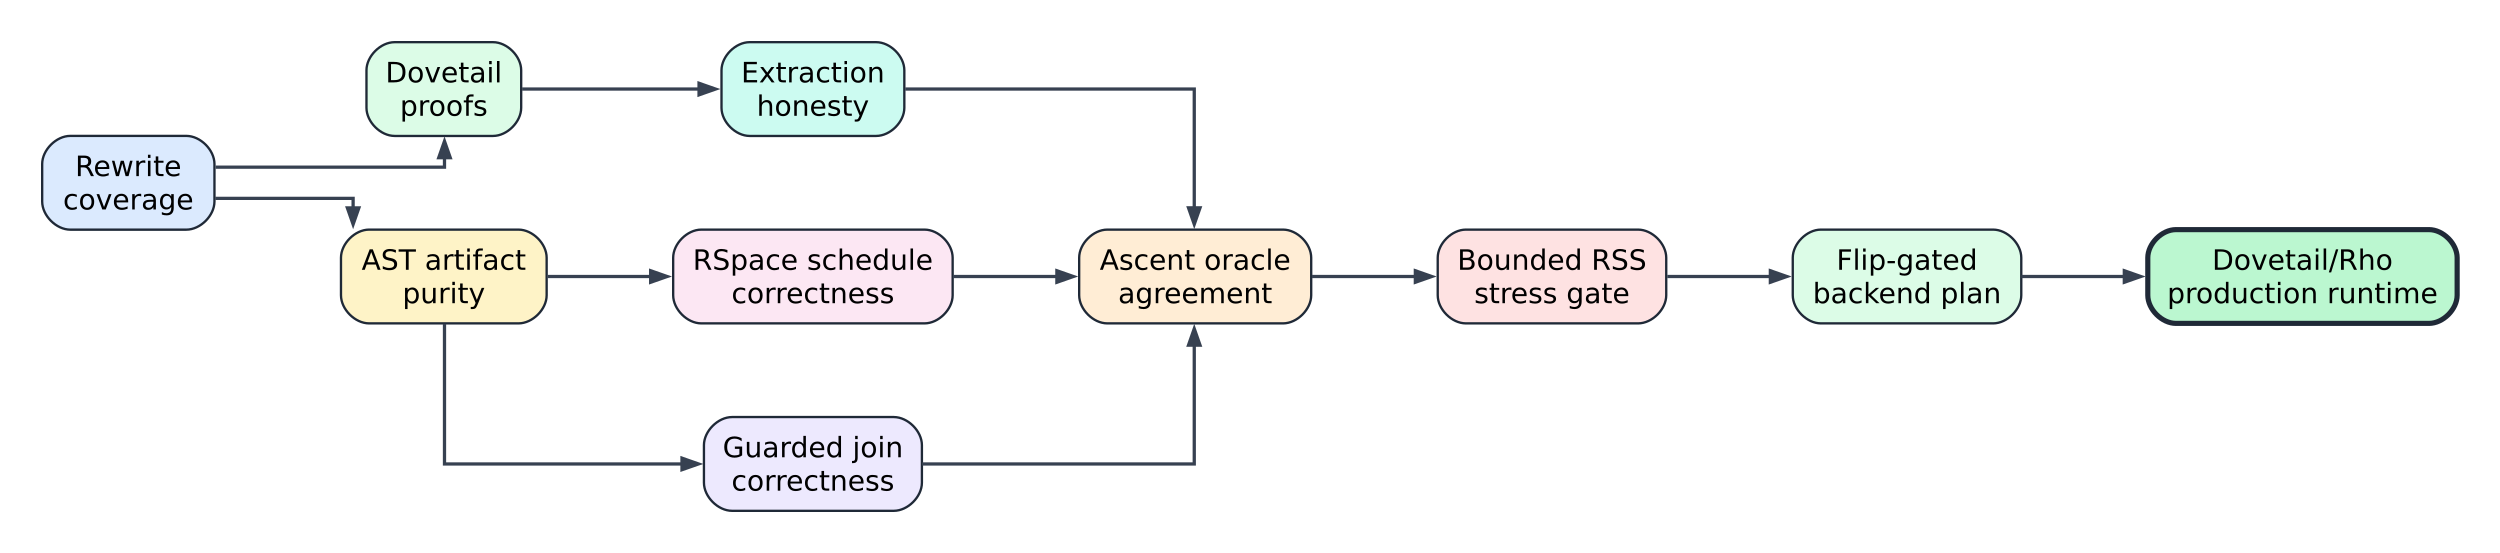
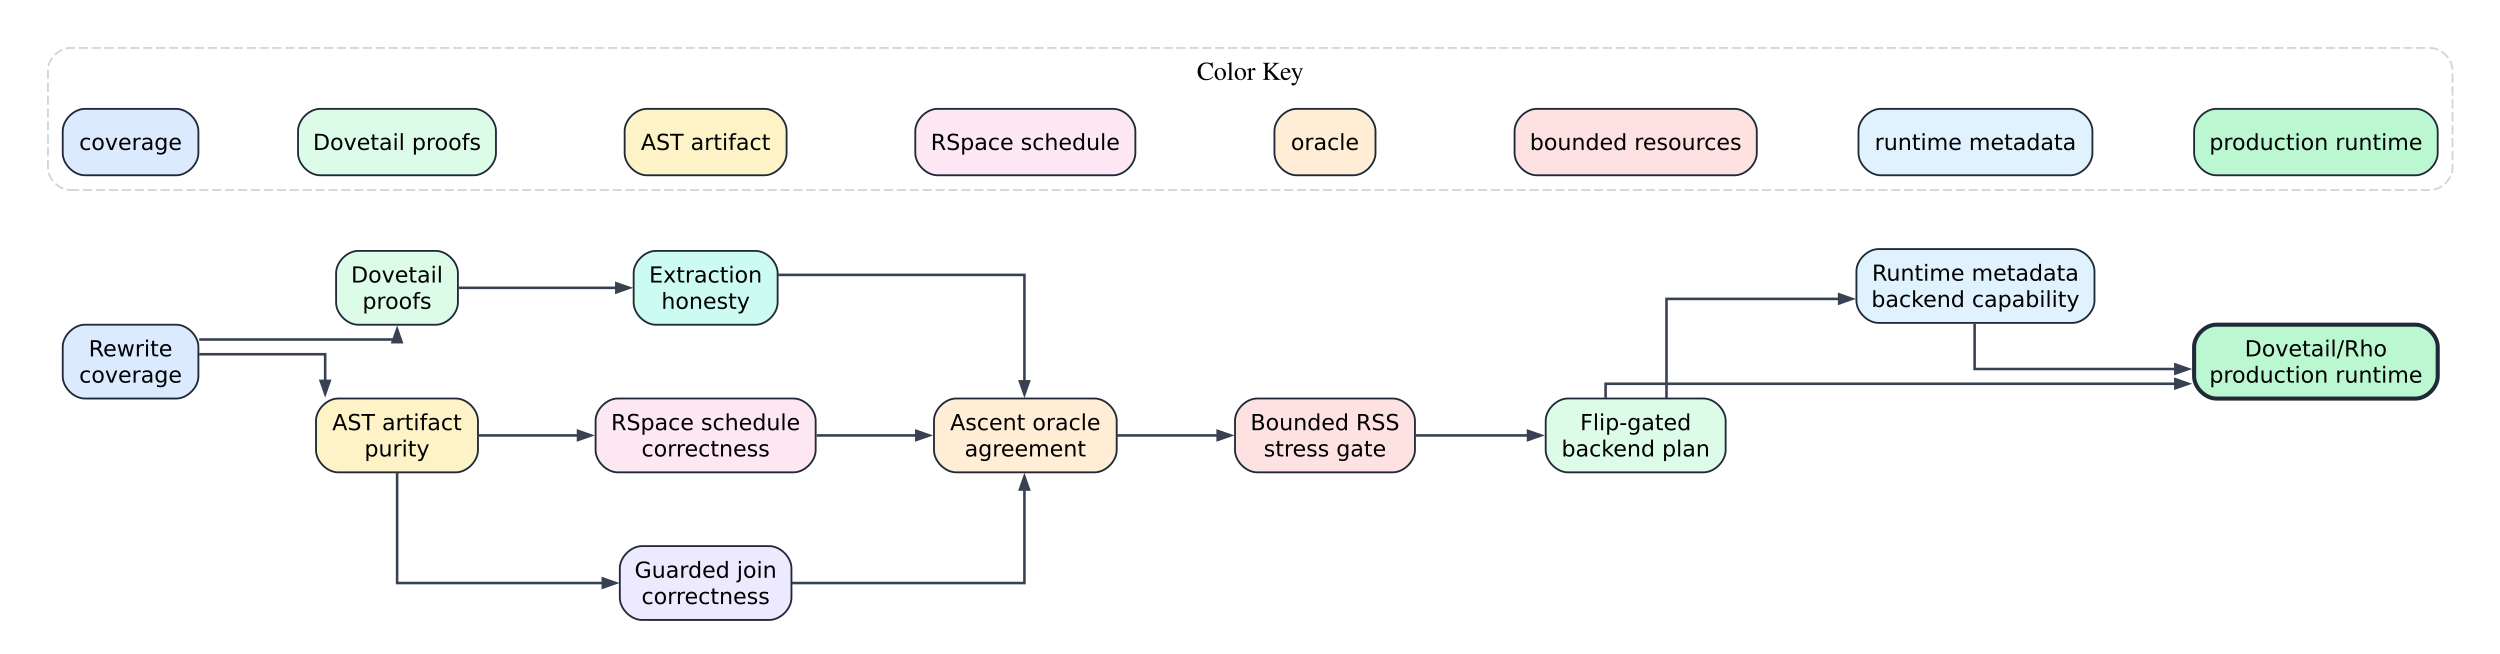
- <svg xmlns="http://www.w3.org/2000/svg" width="1067pt" height="236pt" viewBox="0.00 0.00 1067.00 236.00">
-   <g id="graph0" class="graph" transform="scale(1 1) rotate(0) translate(18 218.02)">
+ <svg xmlns="http://www.w3.org/2000/svg" width="1355pt" height="354pt" viewBox="0.00 0.00 1355.00 354.00">
+   <g id="graph0" class="graph" transform="scale(1 1) rotate(0) translate(18 336.01)">
+     <g id="clust1" class="cluster">
+       <path fill="none" stroke="#d1d5db" stroke-dasharray="5,2" d="M20,-233.01C20,-233.01 1299.24,-233.01 1299.24,-233.01 1305.24,-233.01 1311.24,-239.01 1311.24,-245.01 1311.24,-245.01 1311.24,-298.01 1311.24,-298.01 1311.24,-304.01 1305.24,-310.01 1299.24,-310.01 1299.24,-310.01 20,-310.01 20,-310.01 14,-310.01 8,-304.01 8,-298.01 8,-298.01 8,-245.01 8,-245.01 8,-239.01 14,-233.01 20,-233.01" />
+       <text xml:space="preserve" text-anchor="middle" x="659.62" y="-292.71" font-family="Times,serif" font-size="14.00">Color Key</text>
+     </g>
    <g id="node1" class="node">
-       <path fill="#dbeafe" stroke="#1f2937" d="M61.53,-160.02C61.53,-160.02 12,-160.02 12,-160.02 6,-160.02 0,-154.02 0,-148.02 0,-148.02 0,-132 0,-132 0,-126 6,-120 12,-120 12,-120 61.53,-120 61.53,-120 67.53,-120 73.53,-126 73.53,-132 73.53,-132 73.53,-148.02 73.53,-148.02 73.53,-154.02 67.53,-160.02 61.53,-160.02" />
-       <text xml:space="preserve" text-anchor="middle" x="36.77" y="-142.86" font-family="DejaVu Sans" font-size="12.00">Rewrite</text>
-       <text xml:space="preserve" text-anchor="middle" x="36.77" y="-128.61" font-family="DejaVu Sans" font-size="12.00">coverage</text>
+       <path fill="#dbeafe" stroke="#1f2937" d="M77.53,-160.02C77.53,-160.02 28,-160.02 28,-160.02 22,-160.02 16,-154.02 16,-148.02 16,-148.02 16,-132 16,-132 16,-126 22,-120 28,-120 28,-120 77.53,-120 77.53,-120 83.53,-120 89.53,-126 89.53,-132 89.53,-132 89.53,-148.02 89.53,-148.02 89.53,-154.02 83.53,-160.02 77.53,-160.02" />
+       <text xml:space="preserve" text-anchor="middle" x="52.77" y="-142.86" font-family="DejaVu Sans" font-size="12.00">Rewrite</text>
+       <text xml:space="preserve" text-anchor="middle" x="52.77" y="-128.61" font-family="DejaVu Sans" font-size="12.00">coverage</text>
    </g>
    <g id="node2" class="node">
-       <path fill="#dcfce7" stroke="#1f2937" d="M192.44,-200.02C192.44,-200.02 150.41,-200.02 150.41,-200.02 144.41,-200.02 138.41,-194.02 138.41,-188.02 138.41,-188.02 138.41,-172 138.41,-172 138.41,-166 144.41,-160 150.41,-160 150.41,-160 192.44,-160 192.44,-160 198.44,-160 204.44,-166 204.44,-172 204.44,-172 204.44,-188.02 204.44,-188.02 204.44,-194.02 198.44,-200.02 192.44,-200.02" />
-       <text xml:space="preserve" text-anchor="middle" x="171.42" y="-182.86" font-family="DejaVu Sans" font-size="12.00">Dovetail</text>
-       <text xml:space="preserve" text-anchor="middle" x="171.42" y="-168.61" font-family="DejaVu Sans" font-size="12.00">proofs</text>
+       <path fill="#dcfce7" stroke="#1f2937" d="M218.19,-200.02C218.19,-200.02 176.16,-200.02 176.16,-200.02 170.16,-200.02 164.16,-194.02 164.16,-188.02 164.16,-188.02 164.16,-172 164.16,-172 164.16,-166 170.16,-160 176.16,-160 176.16,-160 218.19,-160 218.19,-160 224.19,-160 230.19,-166 230.19,-172 230.19,-172 230.19,-188.02 230.19,-188.02 230.19,-194.02 224.19,-200.02 218.19,-200.02" />
+       <text xml:space="preserve" text-anchor="middle" x="197.17" y="-182.86" font-family="DejaVu Sans" font-size="12.00">Dovetail</text>
+       <text xml:space="preserve" text-anchor="middle" x="197.17" y="-168.61" font-family="DejaVu Sans" font-size="12.00">proofs</text>
    </g>
    <g id="edge1" class="edge">
-       <path fill="none" stroke="#374151" stroke-width="1.4" d="M74,-146.67C113.94,-146.67 171.71,-146.67 171.71,-146.67 171.71,-146.67 171.71,-150.73 171.71,-150.73" />
-       <polygon fill="#374151" stroke="#374151" stroke-width="1.4" points="169.26,-150.73 171.71,-157.73 174.16,-150.73 169.26,-150.73" />
+       <path fill="none" stroke="#374151" stroke-width="1.4" d="M89.97,-152C132.78,-152 197.24,-152 197.24,-152 197.24,-152 197.24,-152.77 197.24,-152.77" />
+       <polygon fill="#374151" stroke="#374151" stroke-width="1.4" points="194.79,-150.54 197.24,-157.54 199.69,-150.54 194.79,-150.54" />
    </g>
    <g id="node3" class="node">
-       <path fill="#fef3c7" stroke="#1f2937" d="M203.31,-120.02C203.31,-120.02 139.53,-120.02 139.53,-120.02 133.53,-120.02 127.53,-114.02 127.53,-108.02 127.53,-108.02 127.53,-92 127.53,-92 127.53,-86 133.53,-80 139.53,-80 139.53,-80 203.31,-80 203.31,-80 209.31,-80 215.31,-86 215.31,-92 215.31,-92 215.31,-108.02 215.31,-108.02 215.31,-114.02 209.31,-120.02 203.31,-120.02" />
-       <text xml:space="preserve" text-anchor="middle" x="171.42" y="-102.86" font-family="DejaVu Sans" font-size="12.00">AST artifact</text>
-       <text xml:space="preserve" text-anchor="middle" x="171.42" y="-88.61" font-family="DejaVu Sans" font-size="12.00">purity</text>
+       <path fill="#fef3c7" stroke="#1f2937" d="M229.06,-120.02C229.06,-120.02 165.28,-120.02 165.28,-120.02 159.28,-120.02 153.28,-114.02 153.28,-108.02 153.28,-108.02 153.28,-92 153.28,-92 153.28,-86 159.28,-80 165.28,-80 165.28,-80 229.06,-80 229.06,-80 235.06,-80 241.06,-86 241.06,-92 241.06,-92 241.06,-108.02 241.06,-108.02 241.06,-114.02 235.06,-120.02 229.06,-120.02" />
+       <text xml:space="preserve" text-anchor="middle" x="197.17" y="-102.86" font-family="DejaVu Sans" font-size="12.00">AST artifact</text>
+       <text xml:space="preserve" text-anchor="middle" x="197.17" y="-88.61" font-family="DejaVu Sans" font-size="12.00">purity</text>
    </g>
    <g id="edge2" class="edge">
-       <path fill="none" stroke="#374151" stroke-width="1.4" d="M73.86,-133.35C100.86,-133.35 132.71,-133.35 132.71,-133.35 132.71,-133.35 132.71,-129.29 132.71,-129.29" />
-       <polygon fill="#374151" stroke="#374151" stroke-width="1.4" points="135.16,-129.29 132.71,-122.29 130.26,-129.29 135.16,-129.29" />
+       <path fill="none" stroke="#374151" stroke-width="1.4" d="M89.95,-144.01C120.32,-144.01 158.24,-144.01 158.24,-144.01 158.24,-144.01 158.24,-129.58 158.24,-129.58" />
+       <polygon fill="#374151" stroke="#374151" stroke-width="1.4" points="160.69,-129.58 158.24,-122.58 155.79,-129.58 160.69,-129.58" />
    </g>
    <g id="node6" class="node">
-       <path fill="#ccfbf1" stroke="#1f2937" d="M355.97,-200.02C355.97,-200.02 301.94,-200.02 301.94,-200.02 295.94,-200.02 289.94,-194.02 289.94,-188.02 289.94,-188.02 289.94,-172 289.94,-172 289.94,-166 295.94,-160 301.94,-160 301.94,-160 355.97,-160 355.97,-160 361.97,-160 367.97,-166 367.97,-172 367.97,-172 367.97,-188.02 367.97,-188.02 367.97,-194.02 361.97,-200.02 355.97,-200.02" />
-       <text xml:space="preserve" text-anchor="middle" x="328.95" y="-182.86" font-family="DejaVu Sans" font-size="12.00">Extraction</text>
-       <text xml:space="preserve" text-anchor="middle" x="328.95" y="-168.61" font-family="DejaVu Sans" font-size="12.00">honesty</text>
+       <path fill="#ccfbf1" stroke="#1f2937" d="M391.47,-200.02C391.47,-200.02 337.44,-200.02 337.44,-200.02 331.44,-200.02 325.44,-194.02 325.44,-188.02 325.44,-188.02 325.44,-172 325.44,-172 325.44,-166 331.44,-160 337.44,-160 337.44,-160 391.47,-160 391.47,-160 397.47,-160 403.47,-166 403.47,-172 403.47,-172 403.47,-188.02 403.47,-188.02 403.47,-194.02 397.47,-200.02 391.47,-200.02" />
+       <text xml:space="preserve" text-anchor="middle" x="364.45" y="-182.86" font-family="DejaVu Sans" font-size="12.00">Extraction</text>
+       <text xml:space="preserve" text-anchor="middle" x="364.45" y="-168.61" font-family="DejaVu Sans" font-size="12.00">honesty</text>
    </g>
    <g id="edge3" class="edge">
-       <path fill="none" stroke="#374151" stroke-width="1.4" d="M204.83,-180.01C204.83,-180.01 280.35,-180.01 280.35,-180.01" />
-       <polygon fill="#374151" stroke="#374151" stroke-width="1.4" points="280.35,-182.46 287.35,-180.01 280.35,-177.56 280.35,-182.46" />
+       <path fill="none" stroke="#374151" stroke-width="1.4" d="M230.62,-180.01C230.62,-180.01 316.06,-180.01 316.06,-180.01" />
+       <polygon fill="#374151" stroke="#374151" stroke-width="1.4" points="316.06,-182.46 323.06,-180.01 316.06,-177.56 316.06,-182.46" />
    </g>
    <g id="node4" class="node">
-       <path fill="#fce7f3" stroke="#1f2937" d="M376.59,-120.02C376.59,-120.02 281.31,-120.02 281.31,-120.02 275.31,-120.02 269.31,-114.02 269.31,-108.02 269.31,-108.02 269.31,-92 269.31,-92 269.31,-86 275.31,-80 281.31,-80 281.31,-80 376.59,-80 376.59,-80 382.59,-80 388.59,-86 388.59,-92 388.59,-92 388.59,-108.02 388.59,-108.02 388.59,-114.02 382.59,-120.02 376.59,-120.02" />
-       <text xml:space="preserve" text-anchor="middle" x="328.95" y="-102.86" font-family="DejaVu Sans" font-size="12.00">RSpace schedule</text>
-       <text xml:space="preserve" text-anchor="middle" x="328.95" y="-88.61" font-family="DejaVu Sans" font-size="12.00">correctness</text>
+       <path fill="#fce7f3" stroke="#1f2937" d="M412.09,-120.02C412.09,-120.02 316.81,-120.02 316.81,-120.02 310.81,-120.02 304.81,-114.02 304.81,-108.02 304.81,-108.02 304.81,-92 304.81,-92 304.81,-86 310.81,-80 316.81,-80 316.81,-80 412.09,-80 412.09,-80 418.09,-80 424.09,-86 424.09,-92 424.09,-92 424.09,-108.02 424.09,-108.02 424.09,-114.02 418.09,-120.02 412.09,-120.02" />
+       <text xml:space="preserve" text-anchor="middle" x="364.45" y="-102.86" font-family="DejaVu Sans" font-size="12.00">RSpace schedule</text>
+       <text xml:space="preserve" text-anchor="middle" x="364.45" y="-88.61" font-family="DejaVu Sans" font-size="12.00">correctness</text>
    </g>
    <g id="edge4" class="edge">
-       <path fill="none" stroke="#374151" stroke-width="1.4" d="M215.72,-100.01C215.72,-100.01 259.7,-100.01 259.7,-100.01" />
-       <polygon fill="#374151" stroke="#374151" stroke-width="1.4" points="259.7,-102.46 266.7,-100.01 259.7,-97.56 259.7,-102.46" />
+       <path fill="none" stroke="#374151" stroke-width="1.4" d="M241.56,-100.01C241.56,-100.01 295.3,-100.01 295.3,-100.01" />
+       <polygon fill="#374151" stroke="#374151" stroke-width="1.4" points="295.3,-102.46 302.3,-100.01 295.3,-97.56 295.3,-102.46" />
    </g>
    <g id="node5" class="node">
-       <path fill="#ede9fe" stroke="#1f2937" d="M363.47,-40.02C363.47,-40.02 294.44,-40.02 294.44,-40.02 288.44,-40.02 282.44,-34.02 282.44,-28.02 282.44,-28.02 282.44,-12 282.44,-12 282.44,-6 288.44,0 294.44,0 294.44,0 363.47,0 363.47,0 369.47,0 375.47,-6 375.47,-12 375.47,-12 375.47,-28.02 375.47,-28.02 375.47,-34.02 369.47,-40.02 363.47,-40.02" />
-       <text xml:space="preserve" text-anchor="middle" x="328.95" y="-22.86" font-family="DejaVu Sans" font-size="12.00">Guarded join</text>
-       <text xml:space="preserve" text-anchor="middle" x="328.95" y="-8.61" font-family="DejaVu Sans" font-size="12.00">correctness</text>
+       <path fill="#ede9fe" stroke="#1f2937" d="M398.97,-40.02C398.97,-40.02 329.94,-40.02 329.94,-40.02 323.94,-40.02 317.94,-34.02 317.94,-28.02 317.94,-28.02 317.94,-12 317.94,-12 317.94,-6 323.94,0 329.94,0 329.94,0 398.97,0 398.97,0 404.97,0 410.97,-6 410.97,-12 410.97,-12 410.97,-28.02 410.97,-28.02 410.97,-34.02 404.97,-40.02 398.97,-40.02" />
+       <text xml:space="preserve" text-anchor="middle" x="364.45" y="-22.86" font-family="DejaVu Sans" font-size="12.00">Guarded join</text>
+       <text xml:space="preserve" text-anchor="middle" x="364.45" y="-8.61" font-family="DejaVu Sans" font-size="12.00">correctness</text>
    </g>
    <g id="edge5" class="edge">
-       <path fill="none" stroke="#374151" stroke-width="1.4" d="M171.71,-79.82C171.71,-56.12 171.71,-20.01 171.71,-20.01 171.71,-20.01 273.08,-20.01 273.08,-20.01" />
-       <polygon fill="#374151" stroke="#374151" stroke-width="1.4" points="273.08,-22.46 280.08,-20.01 273.08,-17.56 273.08,-22.46" />
+       <path fill="none" stroke="#374151" stroke-width="1.4" d="M197.24,-79.82C197.24,-56.12 197.24,-20.01 197.24,-20.01 197.24,-20.01 308.75,-20.01 308.75,-20.01" />
+       <polygon fill="#374151" stroke="#374151" stroke-width="1.4" points="308.75,-22.46 315.75,-20.01 308.75,-17.56 308.75,-22.46" />
    </g>
    <g id="node7" class="node">
-       <path fill="#ffedd5" stroke="#1f2937" d="M529.62,-120.02C529.62,-120.02 454.59,-120.02 454.59,-120.02 448.59,-120.02 442.59,-114.02 442.59,-108.02 442.59,-108.02 442.59,-92 442.59,-92 442.59,-86 448.59,-80 454.59,-80 454.59,-80 529.62,-80 529.62,-80 535.62,-80 541.62,-86 541.62,-92 541.62,-92 541.62,-108.02 541.62,-108.02 541.62,-114.02 535.62,-120.02 529.62,-120.02" />
-       <text xml:space="preserve" text-anchor="middle" x="492.11" y="-102.86" font-family="DejaVu Sans" font-size="12.00">Ascent oracle</text>
-       <text xml:space="preserve" text-anchor="middle" x="492.11" y="-88.61" font-family="DejaVu Sans" font-size="12.00">agreement</text>
+       <path fill="#ffedd5" stroke="#1f2937" d="M575.25,-120.02C575.25,-120.02 500.22,-120.02 500.22,-120.02 494.22,-120.02 488.22,-114.02 488.22,-108.02 488.22,-108.02 488.22,-92 488.22,-92 488.22,-86 494.22,-80 500.22,-80 500.22,-80 575.25,-80 575.25,-80 581.25,-80 587.25,-86 587.25,-92 587.25,-92 587.25,-108.02 587.25,-108.02 587.25,-114.02 581.25,-120.02 575.25,-120.02" />
+       <text xml:space="preserve" text-anchor="middle" x="537.73" y="-102.86" font-family="DejaVu Sans" font-size="12.00">Ascent oracle</text>
+       <text xml:space="preserve" text-anchor="middle" x="537.73" y="-88.61" font-family="DejaVu Sans" font-size="12.00">agreement</text>
    </g>
    <g id="edge6" class="edge">
-       <path fill="none" stroke="#374151" stroke-width="1.4" d="M388.78,-100.01C388.78,-100.01 433.08,-100.01 433.08,-100.01" />
-       <polygon fill="#374151" stroke="#374151" stroke-width="1.4" points="433.08,-102.46 440.08,-100.01 433.08,-97.56 433.08,-102.46" />
+       <path fill="none" stroke="#374151" stroke-width="1.4" d="M424.57,-100.01C424.57,-100.01 478.65,-100.01 478.65,-100.01" />
+       <polygon fill="#374151" stroke="#374151" stroke-width="1.4" points="478.65,-102.46 485.65,-100.01 478.65,-97.56 478.65,-102.46" />
    </g>
    <g id="edge7" class="edge">
-       <path fill="none" stroke="#374151" stroke-width="1.4" d="M375.59,-20.01C423.69,-20.01 491.71,-20.01 491.71,-20.01 491.71,-20.01 491.71,-70.7 491.71,-70.7" />
-       <polygon fill="#374151" stroke="#374151" stroke-width="1.4" points="489.26,-70.7 491.71,-77.7 494.16,-70.7 489.26,-70.7" />
+       <path fill="none" stroke="#374151" stroke-width="1.4" d="M411.21,-20.01C462.38,-20.01 537.24,-20.01 537.24,-20.01 537.24,-20.01 537.24,-70.7 537.24,-70.7" />
+       <polygon fill="#374151" stroke="#374151" stroke-width="1.4" points="534.79,-70.7 537.24,-77.7 539.69,-70.7 534.79,-70.7" />
    </g>
    <g id="edge8" class="edge">
-       <path fill="none" stroke="#374151" stroke-width="1.4" d="M368.35,-180.01C416.52,-180.01 491.71,-180.01 491.71,-180.01 491.71,-180.01 491.71,-129.32 491.71,-129.32" />
-       <polygon fill="#374151" stroke="#374151" stroke-width="1.4" points="494.16,-129.32 491.71,-122.32 489.26,-129.32 494.16,-129.32" />
+       <path fill="none" stroke="#374151" stroke-width="1.4" d="M403.66,-187.01C454.64,-187.01 537.24,-187.01 537.24,-187.01 537.24,-187.01 537.24,-129.31 537.24,-129.31" />
+       <polygon fill="#374151" stroke="#374151" stroke-width="1.4" points="539.69,-129.31 537.24,-122.31 534.79,-129.31 539.69,-129.31" />
    </g>
    <g id="node8" class="node">
-       <path fill="#fee2e2" stroke="#1f2937" d="M681.15,-120.02C681.15,-120.02 607.62,-120.02 607.62,-120.02 601.62,-120.02 595.62,-114.02 595.62,-108.02 595.62,-108.02 595.62,-92 595.62,-92 595.62,-86 601.62,-80 607.62,-80 607.62,-80 681.15,-80 681.15,-80 687.15,-80 693.15,-86 693.15,-92 693.15,-92 693.15,-108.02 693.15,-108.02 693.15,-114.02 687.15,-120.02 681.15,-120.02" />
-       <text xml:space="preserve" text-anchor="middle" x="644.38" y="-102.86" font-family="DejaVu Sans" font-size="12.00">Bounded RSS</text>
-       <text xml:space="preserve" text-anchor="middle" x="644.38" y="-88.61" font-family="DejaVu Sans" font-size="12.00">stress gate</text>
+       <path fill="#fee2e2" stroke="#1f2937" d="M736.9,-120.02C736.9,-120.02 663.37,-120.02 663.37,-120.02 657.37,-120.02 651.37,-114.02 651.37,-108.02 651.37,-108.02 651.37,-92 651.37,-92 651.37,-86 657.37,-80 663.37,-80 663.37,-80 736.9,-80 736.9,-80 742.9,-80 748.9,-86 748.9,-92 748.9,-92 748.9,-108.02 748.9,-108.02 748.9,-114.02 742.9,-120.02 736.9,-120.02" />
+       <text xml:space="preserve" text-anchor="middle" x="700.13" y="-102.86" font-family="DejaVu Sans" font-size="12.00">Bounded RSS</text>
+       <text xml:space="preserve" text-anchor="middle" x="700.13" y="-88.61" font-family="DejaVu Sans" font-size="12.00">stress gate</text>
    </g>
    <g id="edge9" class="edge">
-       <path fill="none" stroke="#374151" stroke-width="1.4" d="M541.97,-100.01C541.97,-100.01 586.07,-100.01 586.07,-100.01" />
-       <polygon fill="#374151" stroke="#374151" stroke-width="1.4" points="586.07,-102.46 593.07,-100.01 586.07,-97.56 586.07,-102.46" />
+       <path fill="none" stroke="#374151" stroke-width="1.4" d="M587.34,-100.01C587.34,-100.01 641.99,-100.01 641.99,-100.01" />
+       <polygon fill="#374151" stroke="#374151" stroke-width="1.4" points="641.99,-102.46 648.99,-100.01 641.99,-97.56 641.99,-102.46" />
+     </g>
+     <g id="node10" class="node">
+       <path fill="#dcfce7" stroke="#1f2937" d="M905.3,-120.02C905.3,-120.02 831.77,-120.02 831.77,-120.02 825.77,-120.02 819.77,-114.02 819.77,-108.02 819.77,-108.02 819.77,-92 819.77,-92 819.77,-86 825.77,-80 831.77,-80 831.77,-80 905.3,-80 905.3,-80 911.3,-80 917.3,-86 917.3,-92 917.3,-92 917.3,-108.02 917.3,-108.02 917.3,-114.02 911.3,-120.02 905.3,-120.02" />
+       <text xml:space="preserve" text-anchor="middle" x="868.54" y="-102.86" font-family="DejaVu Sans" font-size="12.00">Flip-gated</text>
+       <text xml:space="preserve" text-anchor="middle" x="868.54" y="-88.61" font-family="DejaVu Sans" font-size="12.00">backend plan</text>
+     </g>
+     <g id="edge10" class="edge">
+       <path fill="none" stroke="#374151" stroke-width="1.4" d="M749.3,-100.01C749.3,-100.01 810.2,-100.01 810.2,-100.01" />
+       <polygon fill="#374151" stroke="#374151" stroke-width="1.4" points="810.2,-102.46 817.2,-100.01 810.2,-97.56 810.2,-102.46" />
    </g>
    <g id="node9" class="node">
-       <path fill="#dcfce7" stroke="#1f2937" d="M832.68,-120.02C832.68,-120.02 759.15,-120.02 759.15,-120.02 753.15,-120.02 747.15,-114.02 747.15,-108.02 747.15,-108.02 747.15,-92 747.15,-92 747.15,-86 753.15,-80 759.15,-80 759.15,-80 832.68,-80 832.68,-80 838.68,-80 844.68,-86 844.68,-92 844.68,-92 844.68,-108.02 844.68,-108.02 844.68,-114.02 838.68,-120.02 832.68,-120.02" />
-       <text xml:space="preserve" text-anchor="middle" x="795.91" y="-102.86" font-family="DejaVu Sans" font-size="12.00">Flip-gated</text>
-       <text xml:space="preserve" text-anchor="middle" x="795.91" y="-88.61" font-family="DejaVu Sans" font-size="12.00">backend plan</text>
+       <path fill="#e0f2fe" stroke="#1f2937" d="M1105.21,-201.02C1105.21,-201.02 1000.18,-201.02 1000.18,-201.02 994.18,-201.02 988.18,-195.02 988.18,-189.02 988.18,-189.02 988.18,-173 988.18,-173 988.18,-167 994.18,-161 1000.18,-161 1000.18,-161 1105.21,-161 1105.21,-161 1111.21,-161 1117.21,-167 1117.21,-173 1117.21,-173 1117.21,-189.02 1117.21,-189.02 1117.21,-195.02 1111.21,-201.02 1105.21,-201.02" />
+       <text xml:space="preserve" text-anchor="middle" x="1052.69" y="-183.86" font-family="DejaVu Sans" font-size="12.00">Runtime metadata</text>
+       <text xml:space="preserve" text-anchor="middle" x="1052.69" y="-169.61" font-family="DejaVu Sans" font-size="12.00">backend capability</text>
    </g>
-     <g id="edge10" class="edge">
-       <path fill="none" stroke="#374151" stroke-width="1.4" d="M693.58,-100.01C693.58,-100.01 737.59,-100.01 737.59,-100.01" />
-       <polygon fill="#374151" stroke="#374151" stroke-width="1.4" points="737.59,-102.46 744.59,-100.01 737.59,-97.56 737.59,-102.46" />
+     <g id="node11" class="node">
+       <path fill="#bbf7d0" stroke="#1f2937" stroke-width="2.2" d="M1291.24,-160.02C1291.24,-160.02 1183.21,-160.02 1183.21,-160.02 1177.21,-160.02 1171.21,-154.02 1171.21,-148.02 1171.21,-148.02 1171.21,-132 1171.21,-132 1171.21,-126 1177.21,-120 1183.21,-120 1183.21,-120 1291.24,-120 1291.24,-120 1297.24,-120 1303.24,-126 1303.24,-132 1303.24,-132 1303.24,-148.02 1303.24,-148.02 1303.24,-154.02 1297.24,-160.02 1291.24,-160.02" />
+       <text xml:space="preserve" text-anchor="middle" x="1237.22" y="-142.86" font-family="DejaVu Sans" font-size="12.00">Dovetail/Rho</text>
+       <text xml:space="preserve" text-anchor="middle" x="1237.22" y="-128.61" font-family="DejaVu Sans" font-size="12.00">production runtime</text>
    </g>
-     <g id="node10" class="node">
-       <path fill="#bbf7d0" stroke="#1f2937" stroke-width="2.2" d="M1018.71,-120.02C1018.71,-120.02 910.68,-120.02 910.68,-120.02 904.68,-120.02 898.68,-114.02 898.68,-108.02 898.68,-108.02 898.68,-92 898.68,-92 898.68,-86 904.68,-80 910.68,-80 910.68,-80 1018.71,-80 1018.71,-80 1024.71,-80 1030.71,-86 1030.71,-92 1030.71,-92 1030.71,-108.02 1030.71,-108.02 1030.71,-114.02 1024.71,-120.02 1018.71,-120.02" />
-       <text xml:space="preserve" text-anchor="middle" x="964.7" y="-102.86" font-family="DejaVu Sans" font-size="12.00">Dovetail/Rho</text>
-       <text xml:space="preserve" text-anchor="middle" x="964.7" y="-88.61" font-family="DejaVu Sans" font-size="12.00">production runtime</text>
+     <g id="edge12" class="edge">
+       <path fill="none" stroke="#374151" stroke-width="1.4" d="M1052.24,-160.62C1052.24,-148.71 1052.24,-136.01 1052.24,-136.01 1052.24,-136.01 1161.06,-136.01 1161.06,-136.01" />
+       <polygon fill="#374151" stroke="#374151" stroke-width="1.4" points="1161.06,-138.46 1168.06,-136.01 1161.06,-133.56 1161.06,-138.46" />
    </g>
    <g id="edge11" class="edge">
-       <path fill="none" stroke="#374151" stroke-width="1.4" d="M844.73,-100.01C844.73,-100.01 888.66,-100.01 888.66,-100.01" />
-       <polygon fill="#374151" stroke="#374151" stroke-width="1.4" points="888.66,-102.46 895.66,-100.01 888.66,-97.56 888.66,-102.46" />
+       <path fill="none" stroke="#374151" stroke-width="1.4" d="M885.24,-120.23C885.24,-142.14 885.24,-174.01 885.24,-174.01 885.24,-174.01 978.83,-174.01 978.83,-174.01" />
+       <polygon fill="#374151" stroke="#374151" stroke-width="1.4" points="978.83,-176.46 985.83,-174.01 978.83,-171.56 978.83,-176.46" />
+     </g>
+     <g id="edge13" class="edge">
+       <path fill="none" stroke="#374151" stroke-width="1.4" d="M852.24,-120.36C852.24,-124.71 852.24,-128.02 852.24,-128.02 852.24,-128.02 1161.05,-128.02 1161.05,-128.02" />
+       <polygon fill="#374151" stroke="#374151" stroke-width="1.4" points="1161.05,-130.47 1168.05,-128.02 1161.05,-125.57 1161.05,-130.47" />
+     </g>
+     <g id="node12" class="node">
+       <path fill="#dbeafe" stroke="#1f2937" d="M77.53,-277.01C77.53,-277.01 28,-277.01 28,-277.01 22,-277.01 16,-271.01 16,-265.01 16,-265.01 16,-253.01 16,-253.01 16,-247.01 22,-241.01 28,-241.01 28,-241.01 77.53,-241.01 77.53,-241.01 83.53,-241.01 89.53,-247.01 89.53,-253.01 89.53,-253.01 89.53,-265.01 89.53,-265.01 89.53,-271.01 83.53,-277.01 77.53,-277.01" />
+       <text xml:space="preserve" text-anchor="middle" x="52.77" y="-254.73" font-family="DejaVu Sans" font-size="12.00">coverage</text>
+     </g>
+     <g id="node13" class="node">
+       <path fill="#dcfce7" stroke="#1f2937" d="M238.81,-277.01C238.81,-277.01 155.53,-277.01 155.53,-277.01 149.53,-277.01 143.53,-271.01 143.53,-265.01 143.53,-265.01 143.53,-253.01 143.53,-253.01 143.53,-247.01 149.53,-241.01 155.53,-241.01 155.53,-241.01 238.81,-241.01 238.81,-241.01 244.81,-241.01 250.81,-247.01 250.81,-253.01 250.81,-253.01 250.81,-265.01 250.81,-265.01 250.81,-271.01 244.81,-277.01 238.81,-277.01" />
+       <text xml:space="preserve" text-anchor="middle" x="197.17" y="-254.73" font-family="DejaVu Sans" font-size="12.00">Dovetail proofs</text>
+     </g>
+     <g id="node14" class="node">
+       <path fill="#fef3c7" stroke="#1f2937" d="M396.34,-277.01C396.34,-277.01 332.56,-277.01 332.56,-277.01 326.56,-277.01 320.56,-271.01 320.56,-265.01 320.56,-265.01 320.56,-253.01 320.56,-253.01 320.56,-247.01 326.56,-241.01 332.56,-241.01 332.56,-241.01 396.34,-241.01 396.34,-241.01 402.34,-241.01 408.34,-247.01 408.34,-253.01 408.34,-253.01 408.34,-265.01 408.34,-265.01 408.34,-271.01 402.34,-277.01 396.34,-277.01" />
+       <text xml:space="preserve" text-anchor="middle" x="364.45" y="-254.73" font-family="DejaVu Sans" font-size="12.00">AST artifact</text>
+     </g>
+     <g id="node15" class="node">
+       <path fill="#fce7f3" stroke="#1f2937" d="M585.37,-277.01C585.37,-277.01 490.09,-277.01 490.09,-277.01 484.09,-277.01 478.09,-271.01 478.09,-265.01 478.09,-265.01 478.09,-253.01 478.09,-253.01 478.09,-247.01 484.09,-241.01 490.09,-241.01 490.09,-241.01 585.37,-241.01 585.37,-241.01 591.37,-241.01 597.37,-247.01 597.37,-253.01 597.37,-253.01 597.37,-265.01 597.37,-265.01 597.37,-271.01 591.37,-277.01 585.37,-277.01" />
+       <text xml:space="preserve" text-anchor="middle" x="537.73" y="-254.73" font-family="DejaVu Sans" font-size="12.00">RSpace schedule</text>
+     </g>
+     <g id="node16" class="node">
+       <path fill="#ffedd5" stroke="#1f2937" d="M715.52,-277.01C715.52,-277.01 684.75,-277.01 684.75,-277.01 678.75,-277.01 672.75,-271.01 672.75,-265.01 672.75,-265.01 672.75,-253.01 672.75,-253.01 672.75,-247.01 678.75,-241.01 684.75,-241.01 684.75,-241.01 715.52,-241.01 715.52,-241.01 721.52,-241.01 727.52,-247.01 727.52,-253.01 727.52,-253.01 727.52,-265.01 727.52,-265.01 727.52,-271.01 721.52,-277.01 715.52,-277.01" />
+       <text xml:space="preserve" text-anchor="middle" x="700.13" y="-254.73" font-family="DejaVu Sans" font-size="12.00">oracle</text>
+     </g>
+     <g id="node17" class="node">
+       <path fill="#fee2e2" stroke="#1f2937" d="M922.18,-277.01C922.18,-277.01 814.9,-277.01 814.9,-277.01 808.9,-277.01 802.9,-271.01 802.9,-265.01 802.9,-265.01 802.9,-253.01 802.9,-253.01 802.9,-247.01 808.9,-241.01 814.9,-241.01 814.9,-241.01 922.18,-241.01 922.18,-241.01 928.18,-241.01 934.18,-247.01 934.18,-253.01 934.18,-253.01 934.18,-265.01 934.18,-265.01 934.18,-271.01 928.18,-277.01 922.18,-277.01" />
+       <text xml:space="preserve" text-anchor="middle" x="868.54" y="-254.73" font-family="DejaVu Sans" font-size="12.00">bounded resources</text>
+     </g>
+     <g id="node18" class="node">
+       <path fill="#e0f2fe" stroke="#1f2937" d="M1104.09,-277.01C1104.09,-277.01 1001.3,-277.01 1001.3,-277.01 995.3,-277.01 989.3,-271.01 989.3,-265.01 989.3,-265.01 989.3,-253.01 989.3,-253.01 989.3,-247.01 995.3,-241.01 1001.3,-241.01 1001.3,-241.01 1104.09,-241.01 1104.09,-241.01 1110.09,-241.01 1116.09,-247.01 1116.09,-253.01 1116.09,-253.01 1116.09,-265.01 1116.09,-265.01 1116.09,-271.01 1110.09,-277.01 1104.09,-277.01" />
+       <text xml:space="preserve" text-anchor="middle" x="1052.69" y="-254.73" font-family="DejaVu Sans" font-size="12.00">runtime metadata</text>
+     </g>
+     <g id="node19" class="node">
+       <path fill="#bbf7d0" stroke="#1f2937" d="M1291.24,-277.01C1291.24,-277.01 1183.21,-277.01 1183.21,-277.01 1177.21,-277.01 1171.21,-271.01 1171.21,-265.01 1171.21,-265.01 1171.21,-253.01 1171.21,-253.01 1171.21,-247.01 1177.21,-241.01 1183.21,-241.01 1183.21,-241.01 1291.24,-241.01 1291.24,-241.01 1297.24,-241.01 1303.24,-247.01 1303.24,-253.01 1303.24,-253.01 1303.24,-265.01 1303.24,-265.01 1303.24,-271.01 1297.24,-277.01 1291.24,-277.01" />
+       <text xml:space="preserve" text-anchor="middle" x="1237.22" y="-254.73" font-family="DejaVu Sans" font-size="12.00">production runtime</text>
    </g>
  </g>
</svg>
